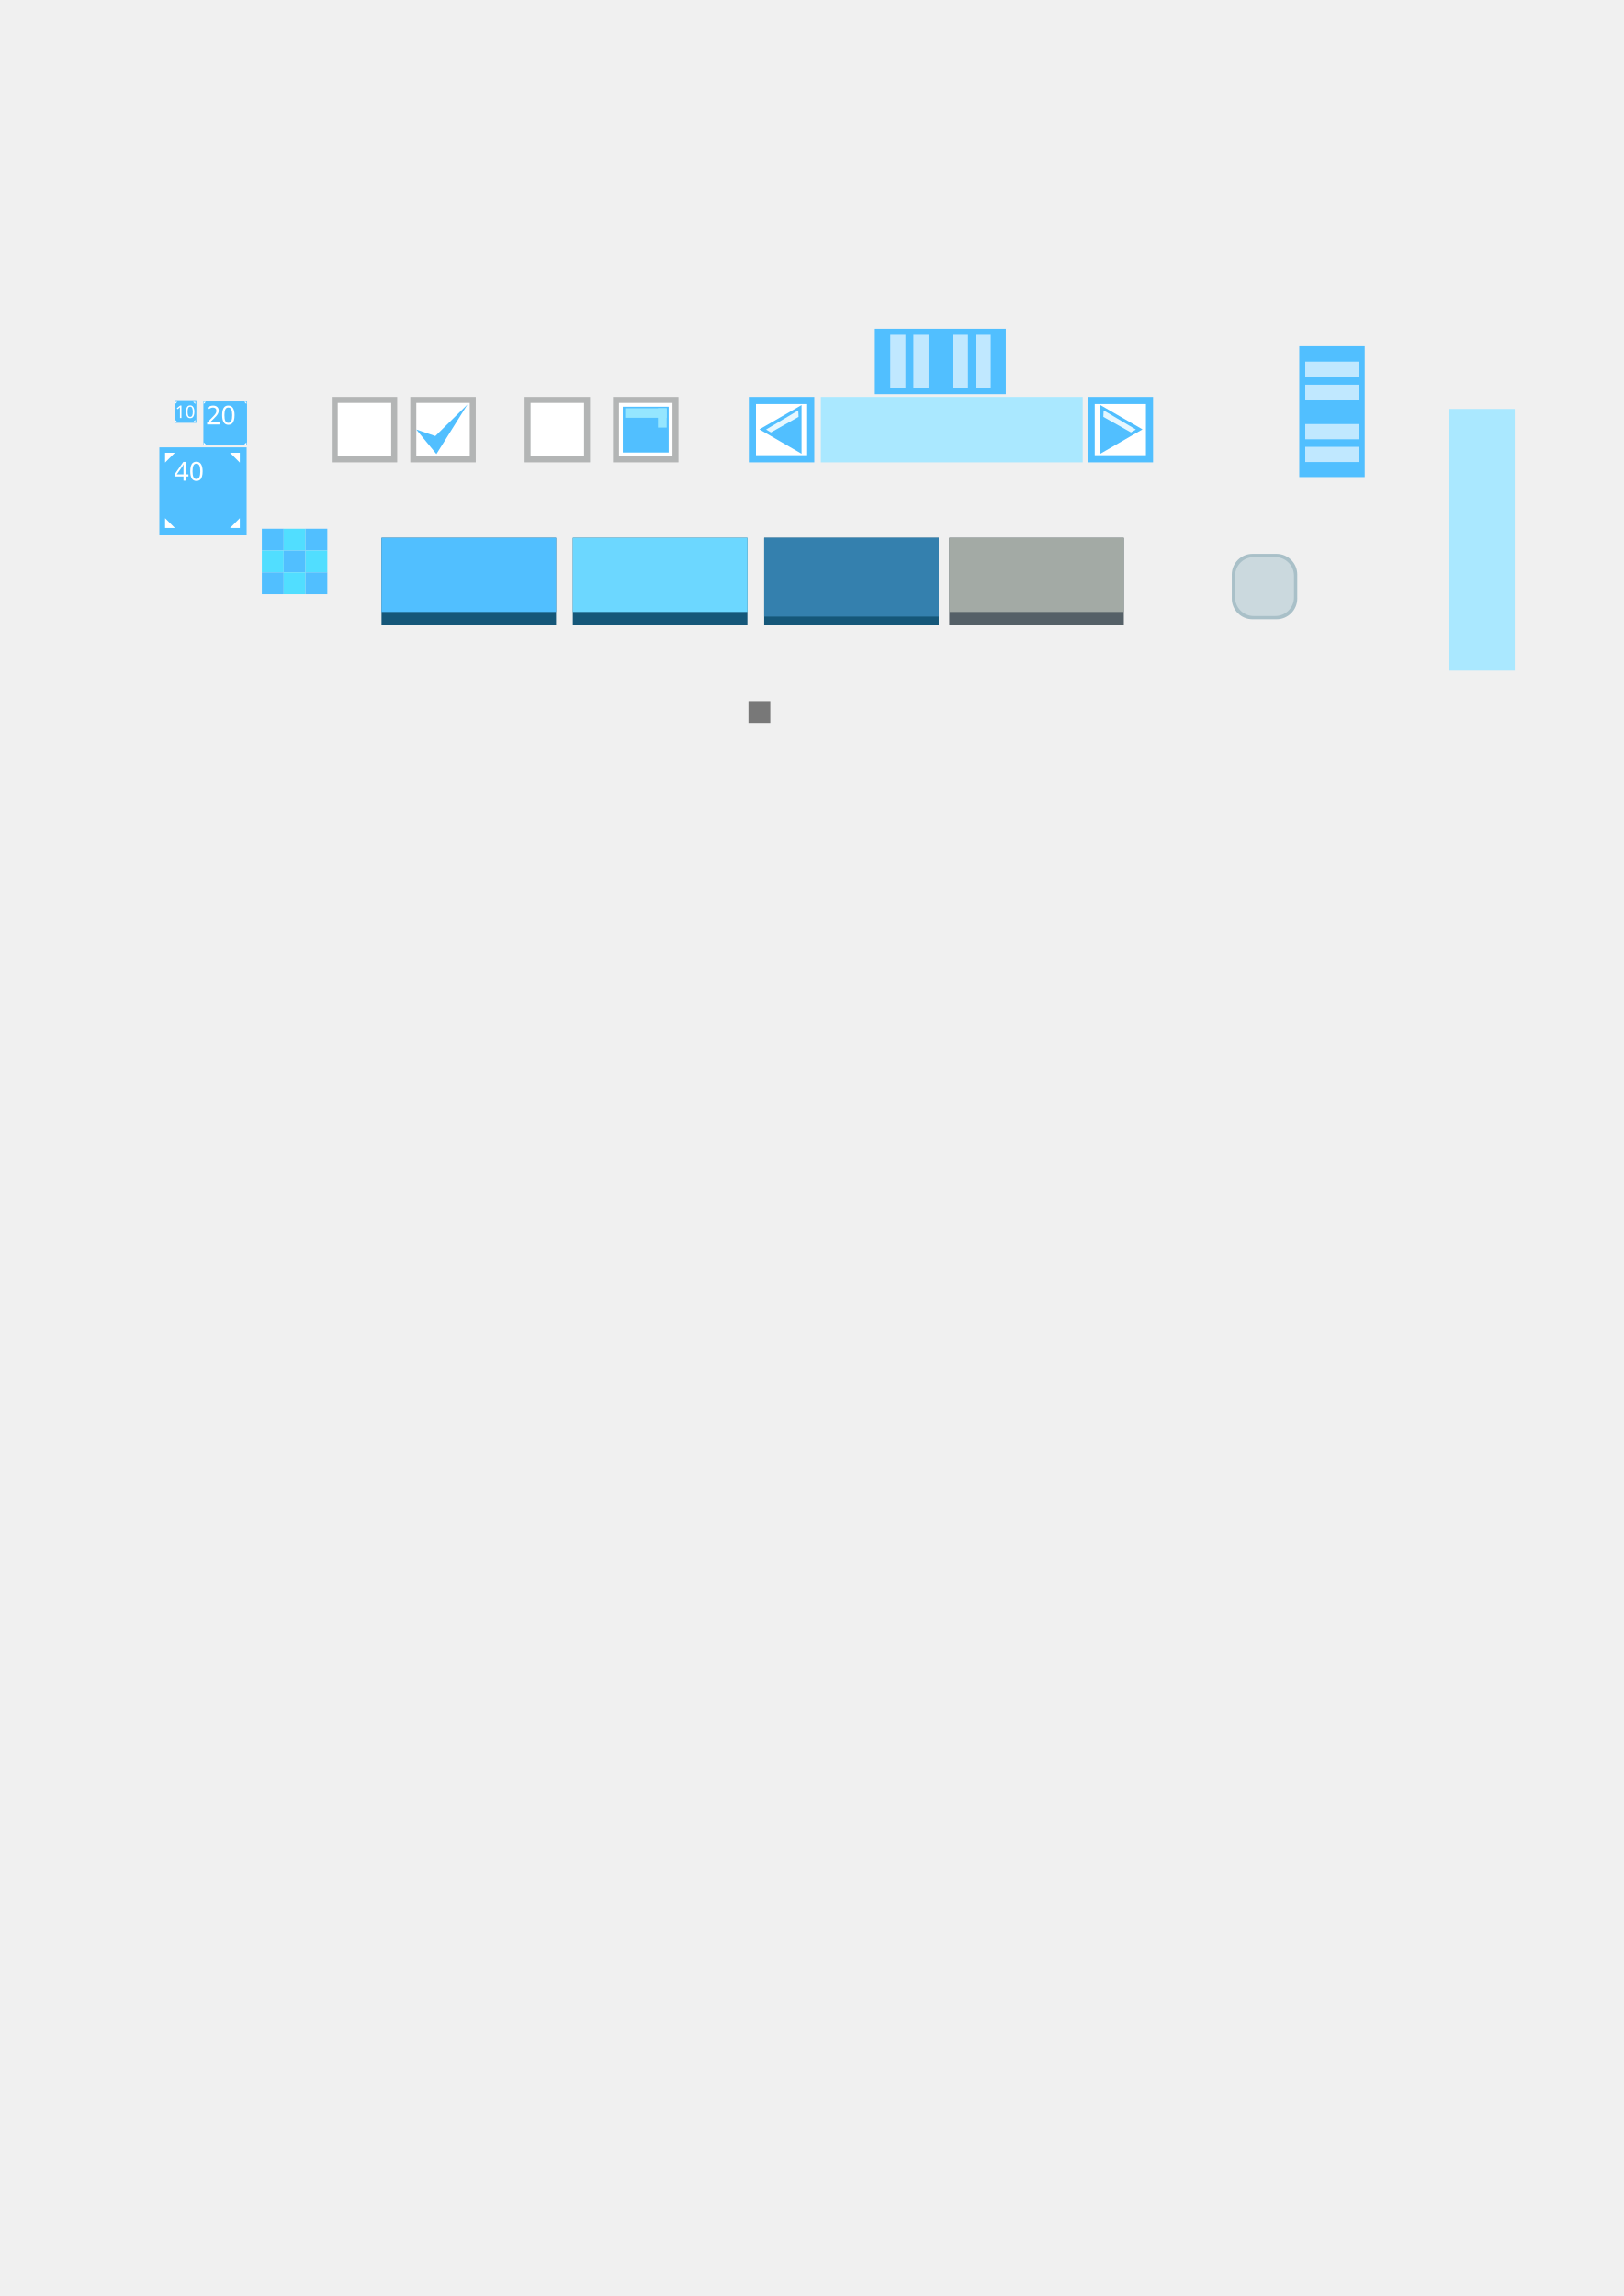
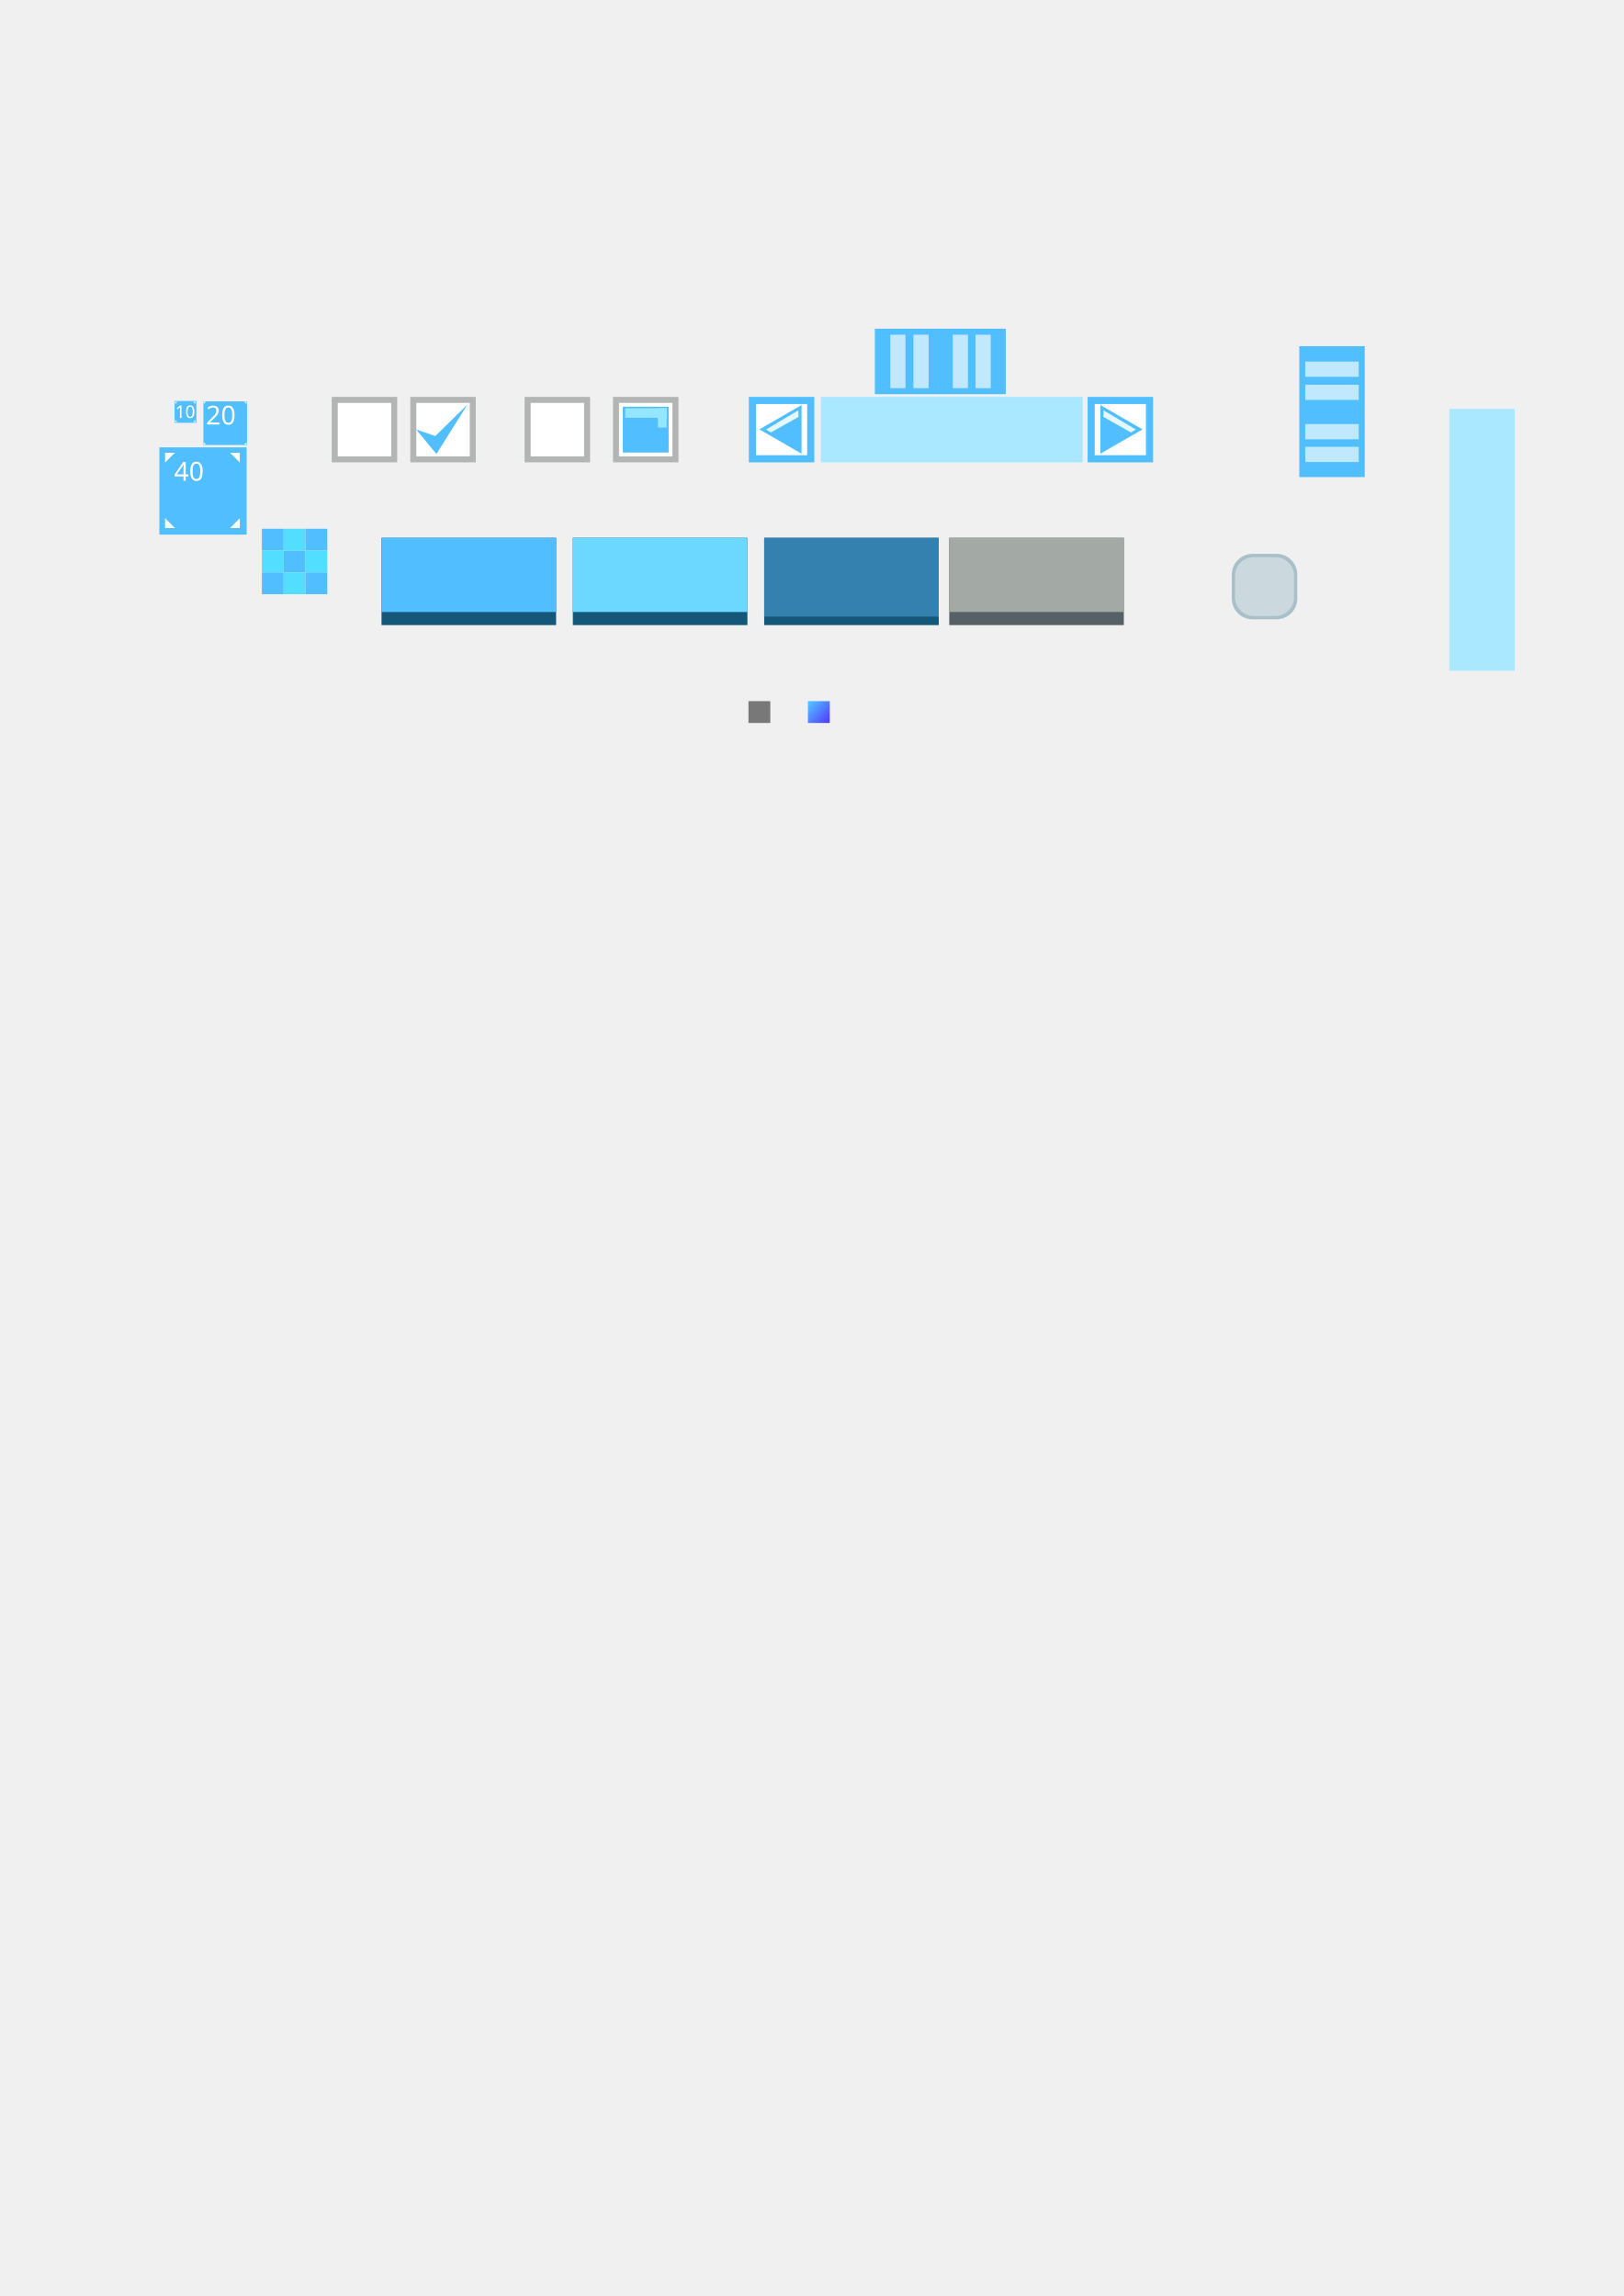
<svg xmlns="http://www.w3.org/2000/svg" xmlns:xlink="http://www.w3.org/1999/xlink" width="744.094" height="1052.362" id="svg2" version="1.1">
-   <defs id="defs4" />
+   <defs id="defs4">
+     <linearGradient id="linearGradient3865">
+       <stop style="stop-color:#51bfff;stop-opacity:1;" offset="0" id="stop3867" />
+       <stop style="stop-color:#513eff;stop-opacity:1" offset="1" id="stop3869" />
+     </linearGradient>
+     <linearGradient xlink:href="#linearGradient3865" id="linearGradient3871" x1="370.875" y1="322.362" x2="379.875" y2="330.487" gradientUnits="userSpaceOnUse" />
+   </defs>
  <g id="layer1">
    <rect style="fill:#51bfff;fill-opacity:1;stroke:none;stroke-width:20;stroke-miterlimit:4;stroke-opacity:1;stroke-dasharray:none" id="10" width="10" height="10" x="80" y="183.791" />
    <text xml:space="preserve" style="font-size:8px;font-style:normal;font-weight:normal;line-height:125%;letter-spacing:0px;word-spacing:0px;fill:#ffffff;fill-opacity:1;stroke:none;font-family:Sans" x="80.307" y="191.586" id="text3755">
      <tspan id="tspan3757" x="80.307" y="191.586">10</tspan>
    </text>
    <rect y="183.969" x="93.214" height="20" width="20" id="20" style="fill:#51bfff;fill-opacity:1;stroke:none" />
    <rect style="fill:#51bfff;fill-opacity:1;stroke:none" id="40" width="40" height="40" x="73.036" y="205.041" />
    <text xml:space="preserve" style="font-size:12px;font-style:normal;font-weight:normal;line-height:125%;letter-spacing:0px;word-spacing:0px;fill:#ffffff;fill-opacity:1;stroke:none;font-family:Sans" x="94.357" y="194.576" id="text3765">
      <tspan id="tspan3767" x="94.357" y="194.576">20</tspan>
    </text>
    <text id="text3769" y="220.326" x="79.732" style="font-size:12px;font-style:normal;font-weight:normal;line-height:125%;letter-spacing:0px;word-spacing:0px;fill:#ffffff;fill-opacity:1;stroke:none;font-family:Sans" xml:space="preserve">
      <tspan y="220.326" x="79.732" id="tspan3771">40</tspan>
    </text>
    <path style="fill:#ffffff;fill-opacity:1;stroke:none" d="m 80.281,184.143 1,0 -1,1 z" id="rect3775" />
    <path id="path3778" d="m 89.501,184.143 -1,0 1,1 z" style="fill:#ffffff;fill-opacity:1;stroke:none" />
    <path id="path3780" d="m 80.281,193.452 1,0 -1,-1 z" style="fill:#ffffff;fill-opacity:1;stroke:none" />
    <path style="fill:#ffffff;fill-opacity:1;stroke:none" d="m 89.501,193.452 -1,0 1,-1 z" id="path3782" />
    <use x="0" y="0" xlink:href="#rect3775" id="use3784" transform="translate(13.08147,0)" width="744.094" height="1052.362" />
    <use x="0" y="0" xlink:href="#use3784" id="use3786" transform="matrix(-1,0,0,1,206.287,0)" width="744.094" height="1052.362" />
    <use x="0" y="0" xlink:href="#use3784" id="use3788" transform="matrix(1,0,0,-1,0,387.9119)" width="744.094" height="1052.362" />
    <use x="0" y="0" xlink:href="#use3786" id="use3790" transform="matrix(1,0,0,-1,0,387.9119)" width="744.094" height="1052.362" />
    <path id="path3792" d="m 75.656,207.518 4.5,0 -4.5,4.5 z" style="fill:#ffffff;fill-opacity:1;stroke:none" />
    <use x="0" y="0" xlink:href="#path3792" id="use3794" transform="matrix(-1,0,0,1,185.5625,0)" width="744.094" height="1052.362" />
    <use x="0" y="0" xlink:href="#path3792" id="use3796" transform="matrix(1,0,0,-1,0,449.5369)" width="744.094" height="1052.362" />
    <use x="0" y="0" xlink:href="#use3794" id="use3798" transform="matrix(1,0,0,-1,0,449.5369)" width="744.094" height="1052.362" />
    <rect style="fill:#51bfff;fill-opacity:1;stroke:none" id="use3913" width="10" height="10" x="120" y="242.362" />
    <rect y="242.362" x="130" height="10" width="10" id="use3935" style="fill:#51deff;fill-opacity:1;stroke:none" />
    <rect y="242.362" x="140" height="10" width="10" id="use3937" style="fill:#51bfff;fill-opacity:1;stroke:none" />
    <rect y="252.362" x="120" height="10" width="10" id="use3939" style="fill:#51deff;fill-opacity:1;stroke:none" />
    <rect y="252.362" x="130" height="10" width="10" id="use3941" style="fill:#51bfff;fill-opacity:1;stroke:none" />
    <rect y="252.362" x="140" height="10" width="10" id="use3943" style="fill:#51deff;fill-opacity:1;stroke:none" />
    <rect y="262.362" x="120" height="10" width="10" id="use3945" style="fill:#51bfff;fill-opacity:1;stroke:none" />
    <rect y="262.362" x="130" height="10" width="10" id="use3947" style="fill:#51deff;fill-opacity:1;stroke:none" />
    <rect y="262.362" x="140" height="10" width="10" id="use3949" style="fill:#51bfff;fill-opacity:1;stroke:none" />
    <rect style="fill:#b3b5b5;fill-opacity:1;stroke:none" id="30check_off" width="30" height="30" x="152.028" y="181.914" />
    <rect y="184.664" x="154.778" height="24.5" width="24.5" id="ect3969" style="fill:#ffffff;fill-opacity:1;stroke:none" />
    <rect y="181.914" x="188.028" height="30" width="30" id="30check_on" style="fill:#b3b5b5;fill-opacity:1;stroke:none" />
    <rect style="fill:#ffffff;fill-opacity:1;stroke:none" id="rect3975" width="24.5" height="24.5" x="190.778" y="184.664" />
    <path id="path3977" d="m 190.75,196.862 9.25,11.25 14.25,-22.75 -14.75,14.5 z" style="fill:#51bfff;fill-opacity:1;stroke:none" />
    <rect style="fill:#155779;fill-opacity:1;stroke:none" id="80x40button_n" width="80" height="40" x="174.839" y="246.512" />
    <rect y="246.512" x="174.839" height="33.99" width="80" id="rect3981" style="fill:#51bfff;fill-opacity:1;stroke:none" />
    <rect y="246.512" x="262.52" height="40" width="80" id="80x40button_h" style="fill:#155779;fill-opacity:1;stroke:none" />
    <rect style="fill:#6cd7ff;fill-opacity:1;stroke:none" id="rect3985" width="80" height="33.99" x="262.52" y="246.512" />
    <rect style="fill:#155779;fill-opacity:1;stroke:none" id="80x40button_d" width="80" height="40" x="350.202" y="246.512" />
    <rect y="246.512" x="350.202" height="36.111" width="80" id="rect3989" style="fill:#3480ae;fill-opacity:1;stroke:none" />
    <rect style="fill:#556067;fill-opacity:1;stroke:none" id="80x60button_dis" width="80" height="40" x="435.02" y="246.512" />
    <rect y="246.512" x="435.02" height="33.99" width="80" id="rect3997" style="fill:#a3aaa5;fill-opacity:1;stroke:none" />
    <rect y="181.914" x="240.416" height="30" width="30" id="30radio_off" style="fill:#b3b5b5;fill-opacity:1;stroke:none" />
    <rect style="fill:#ffffff;fill-opacity:1;stroke:none" id="rect4001" width="24.5" height="24.5" x="243.166" y="184.664" />
    <rect style="fill:#b3b5b5;fill-opacity:1;stroke:none" id="30radio_on" width="30" height="30" x="280.916" y="181.914" />
    <rect y="184.664" x="283.666" height="24.5" width="24.5" id="rect4005" style="fill:#ffffff;fill-opacity:1;stroke:none" />
    <rect style="fill:#51bfff;fill-opacity:1;stroke:none" id="rect4007" width="21" height="21" x="285.416" y="186.414" />
    <rect style="fill:#95e6ff;fill-opacity:1;stroke:none" id="rect4009" width="19" height="4.375" x="286.5" y="187.112" />
    <rect y="187.112" x="301.5" height="8.875" width="4" id="rect4011" style="fill:#95e6ff;fill-opacity:1;stroke:none" />
    <g id="30x30hscrollbuttonl">
      <rect style="fill:#51bfff;fill-opacity:1;stroke:none" id="rect3032" width="30" height="30" x="343.166" y="181.914" />
      <rect y="185.184" x="346.437" height="23.459" width="23.459" id="rect3034" style="fill:#ffffff;fill-opacity:1;stroke:none" />
      <g transform="translate(0.6187184,-0.5303301)" id="g3809">
        <path style="fill:#51bfff;fill-opacity:1;stroke:none" id="path3804" d="m 351.962,193.051 1.856,-1.072 1.856,-1.072 0,2.143 0,2.143 -1.856,-1.072 z" transform="matrix(5.206409,0,0,5.206409,-1485.074,-807.7633)" />
        <path transform="matrix(5.206409,0,0,5.206409,-1485.074,-807.7633)" style="fill:#e5f7ff;fill-opacity:1;stroke:none" d="m 352.551,193.063 2.836,-1.687 0.024,0.571 -2.432,1.372 z" id="path3806" />
      </g>
    </g>
    <g id="30x30hscrollbuttonr">
      <rect transform="scale(-1,1)" y="181.914" x="-528.416" height="30" width="30" id="rect3813" style="fill:#51bfff;fill-opacity:1;stroke:none" />
      <rect transform="scale(-1,1)" style="fill:#ffffff;fill-opacity:1;stroke:none" id="rect3815" width="23.459" height="23.459" x="-525.146" y="185.184" />
      <g id="g3817" transform="matrix(-1,0,0,1,870.9639,-0.5303301)">
        <path transform="matrix(5.206409,0,0,5.206409,-1485.074,-807.7633)" d="m 351.962,193.051 1.856,-1.072 1.856,-1.072 0,2.143 0,2.143 -1.856,-1.072 z" id="path3819" style="fill:#51bfff;fill-opacity:1;stroke:none" />
        <path id="path3821" d="m 352.551,193.063 2.836,-1.687 0.024,0.571 -2.432,1.372 z" style="fill:#e5f7ff;fill-opacity:1;stroke:none" transform="matrix(5.206409,0,0,5.206409,-1485.074,-807.7633)" />
      </g>
    </g>
    <rect style="fill:#aae8ff;fill-opacity:1;stroke:none" id="120x30hscrollbar" width="120" height="30" x="376.166" y="181.914" />
    <g id="60x30hscrollhandle" transform="translate(0,-31.25)">
      <rect y="181.914" x="400.916" height="30" width="60" id="rect3831" style="fill:#51bfff;fill-opacity:1;stroke:none" />
      <rect style="fill:#c0e8ff;fill-opacity:1;stroke:none" id="rect3833" width="6.967" height="24.5" x="407.987" y="184.664" />
      <rect y="184.664" x="418.594" height="24.5" width="6.967" id="rect3835" style="fill:#c0e8ff;fill-opacity:1;stroke:none" />
      <rect style="fill:#c0e8ff;fill-opacity:1;stroke:none" id="rect3837" width="6.967" height="24.5" x="447.055" y="184.664" />
      <rect y="184.664" x="436.625" height="24.5" width="6.967" id="rect3839" style="fill:#c0e8ff;fill-opacity:1;stroke:none" />
    </g>
    <g id="30x60vscrollhandle">
      <rect transform="matrix(0,1,-1,0,0,0)" style="fill:#51bfff;fill-opacity:1;stroke:none" id="rect3876" width="60" height="30" x="158.664" y="-625.416" />
      <rect transform="matrix(0,1,-1,0,0,0)" y="-622.666" x="165.735" height="24.5" width="6.967" id="rect3878" style="fill:#c0e8ff;fill-opacity:1;stroke:none" />
      <rect transform="matrix(0,1,-1,0,0,0)" style="fill:#c0e8ff;fill-opacity:1;stroke:none" id="rect3880" width="6.967" height="24.5" x="176.341" y="-622.666" />
      <rect transform="matrix(0,1,-1,0,0,0)" y="-622.666" x="204.802" height="24.5" width="6.967" id="rect3882" style="fill:#c0e8ff;fill-opacity:1;stroke:none" />
      <rect transform="matrix(0,1,-1,0,0,0)" style="fill:#c0e8ff;fill-opacity:1;stroke:none" id="rect3884" width="6.967" height="24.5" x="194.373" y="-622.666" />
    </g>
    <rect y="187.414" x="664.166" height="120" width="30" id="30x120vscrollbar" style="fill:#aae8ff;fill-opacity:1;stroke:none" />
    <g id="30round">
      <rect ry="9.5" y="253.862" x="564.5" height="30" width="30" id="rect3058" style="fill:#a9c0c8;fill-opacity:1;stroke:none" />
      <rect style="fill:#cbd9de;fill-opacity:1;stroke:none" id="rect3828" width="27" height="27" x="566" y="255.362" ry="8.55" />
    </g>
    <rect style="fill:#000000;fill-opacity:0.502;stroke:none" id="10halfAlpha" width="10" height="10" x="343" y="321.362" />
+     <rect y="321.362" x="370.25" height="10" width="10" id="10gradient" style="fill:url(#linearGradient3871);fill-opacity:1;stroke:none" />
  </g>
</svg>
